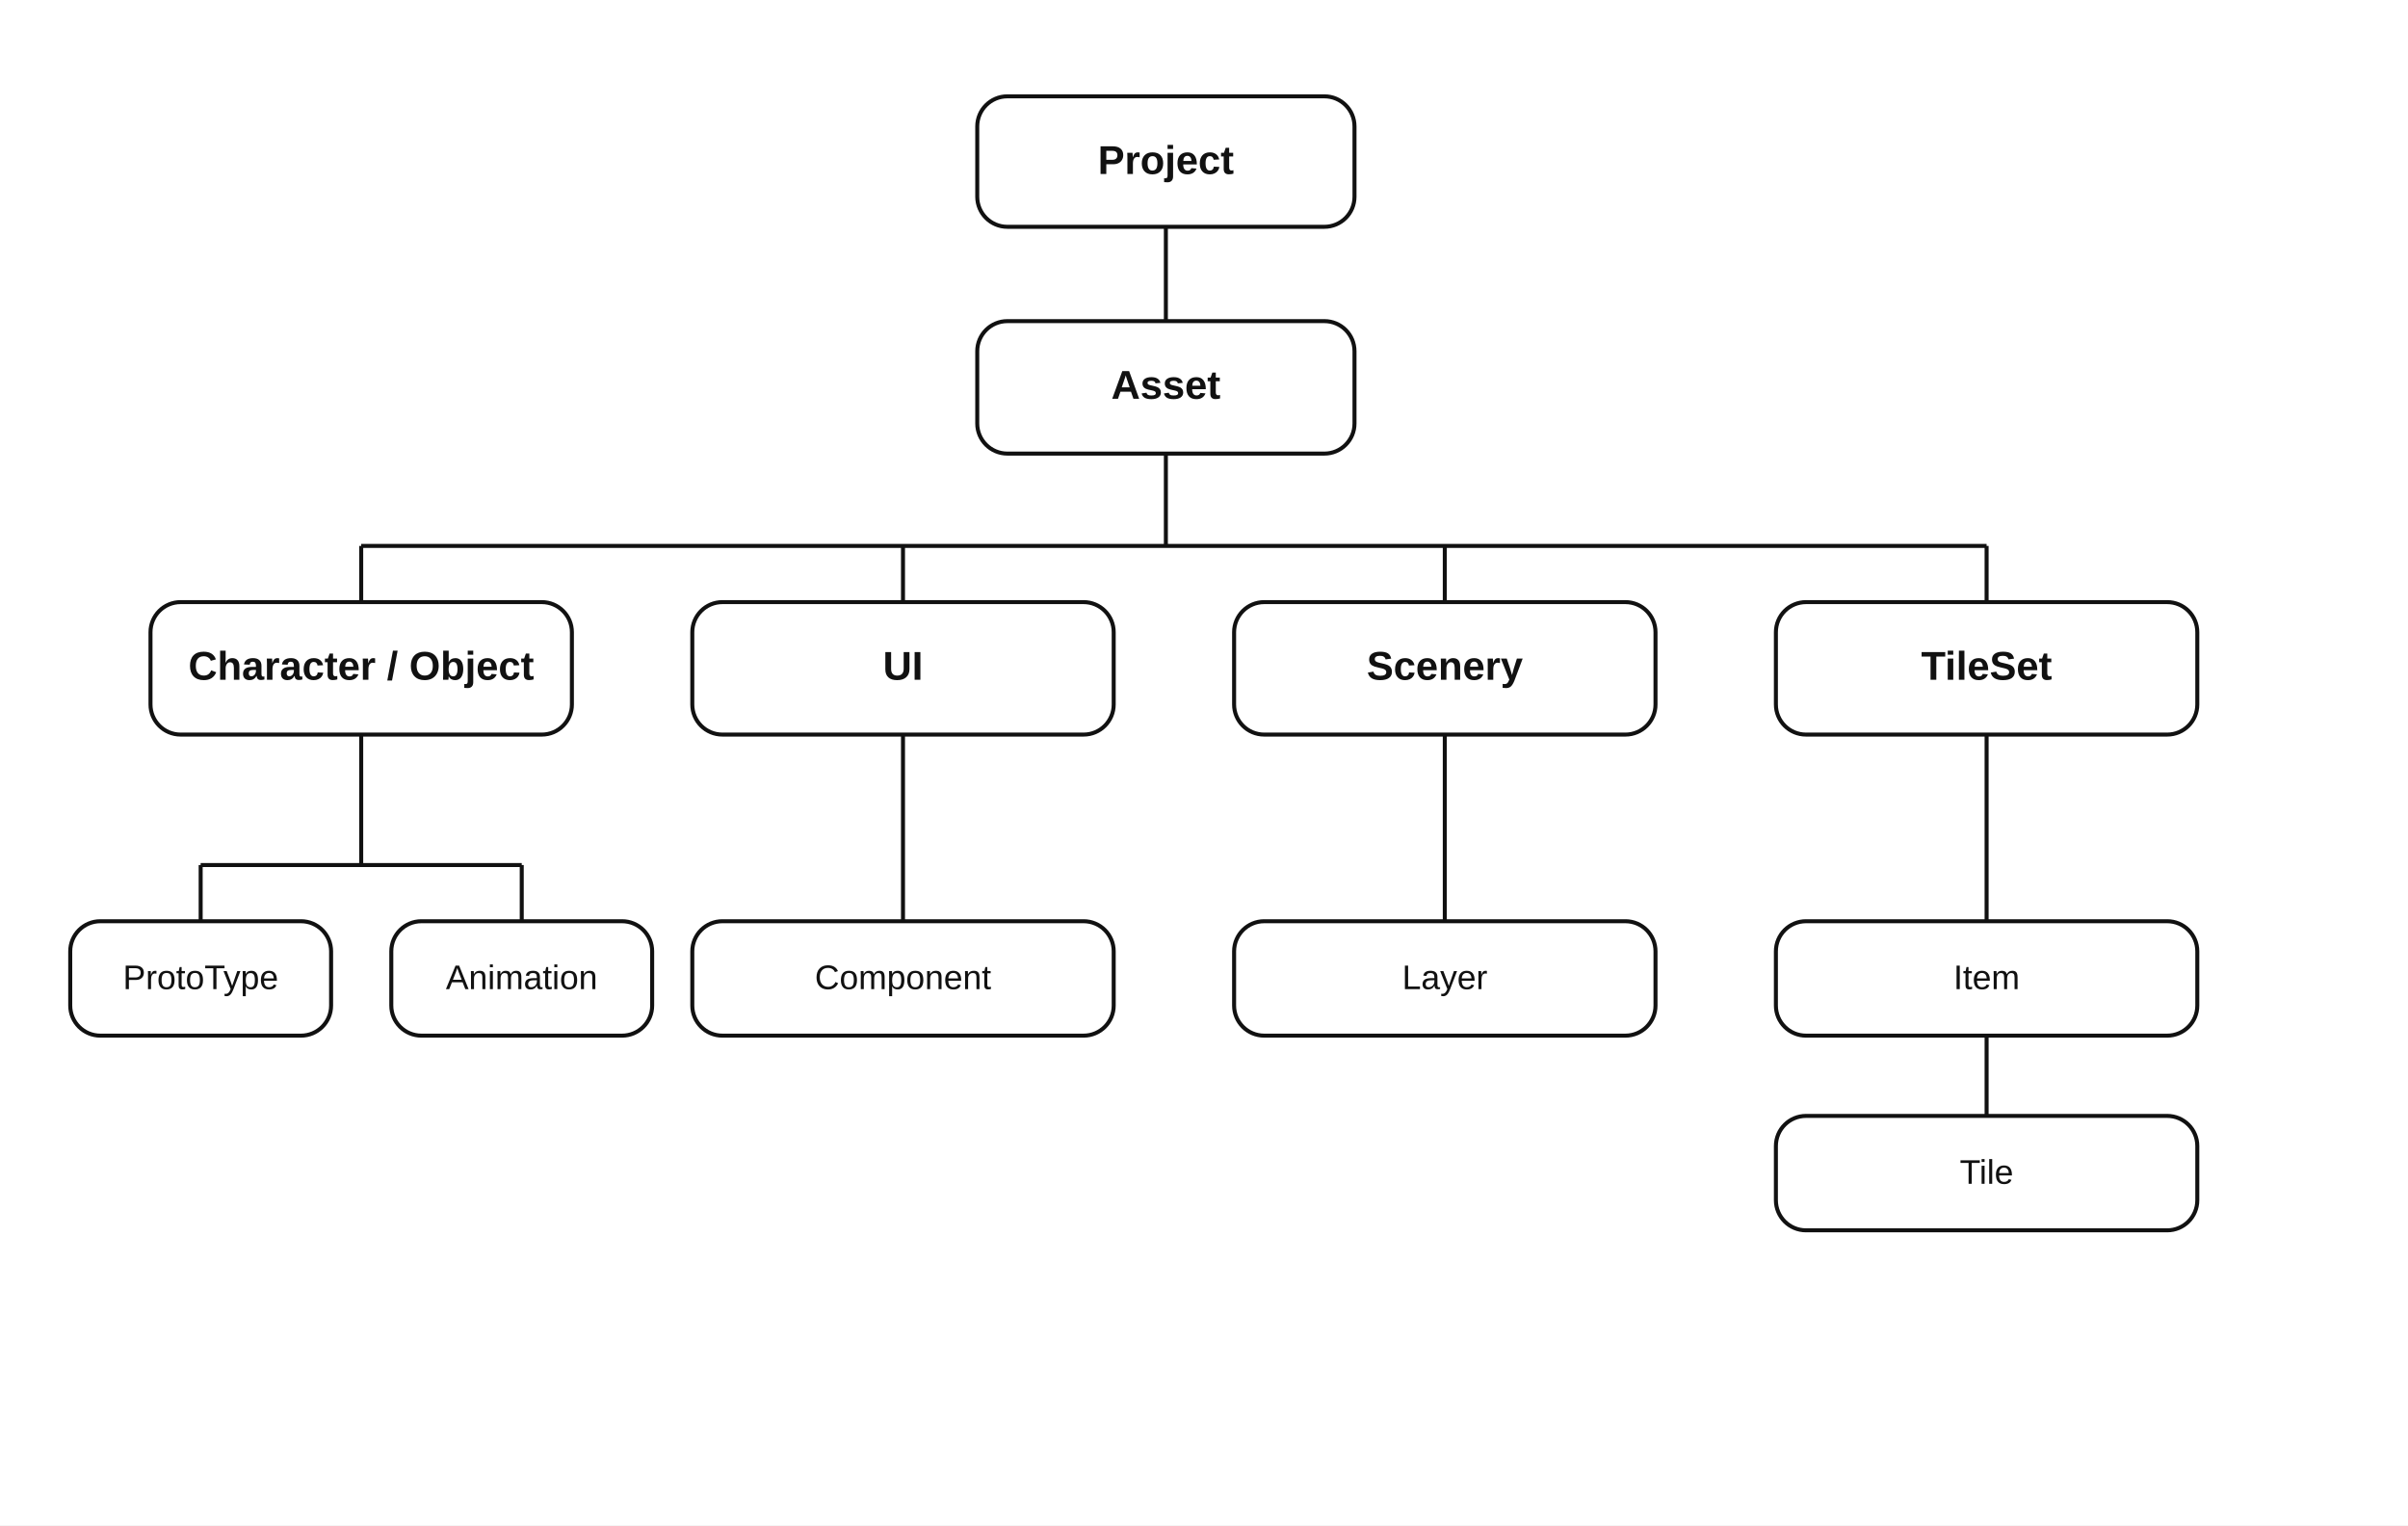
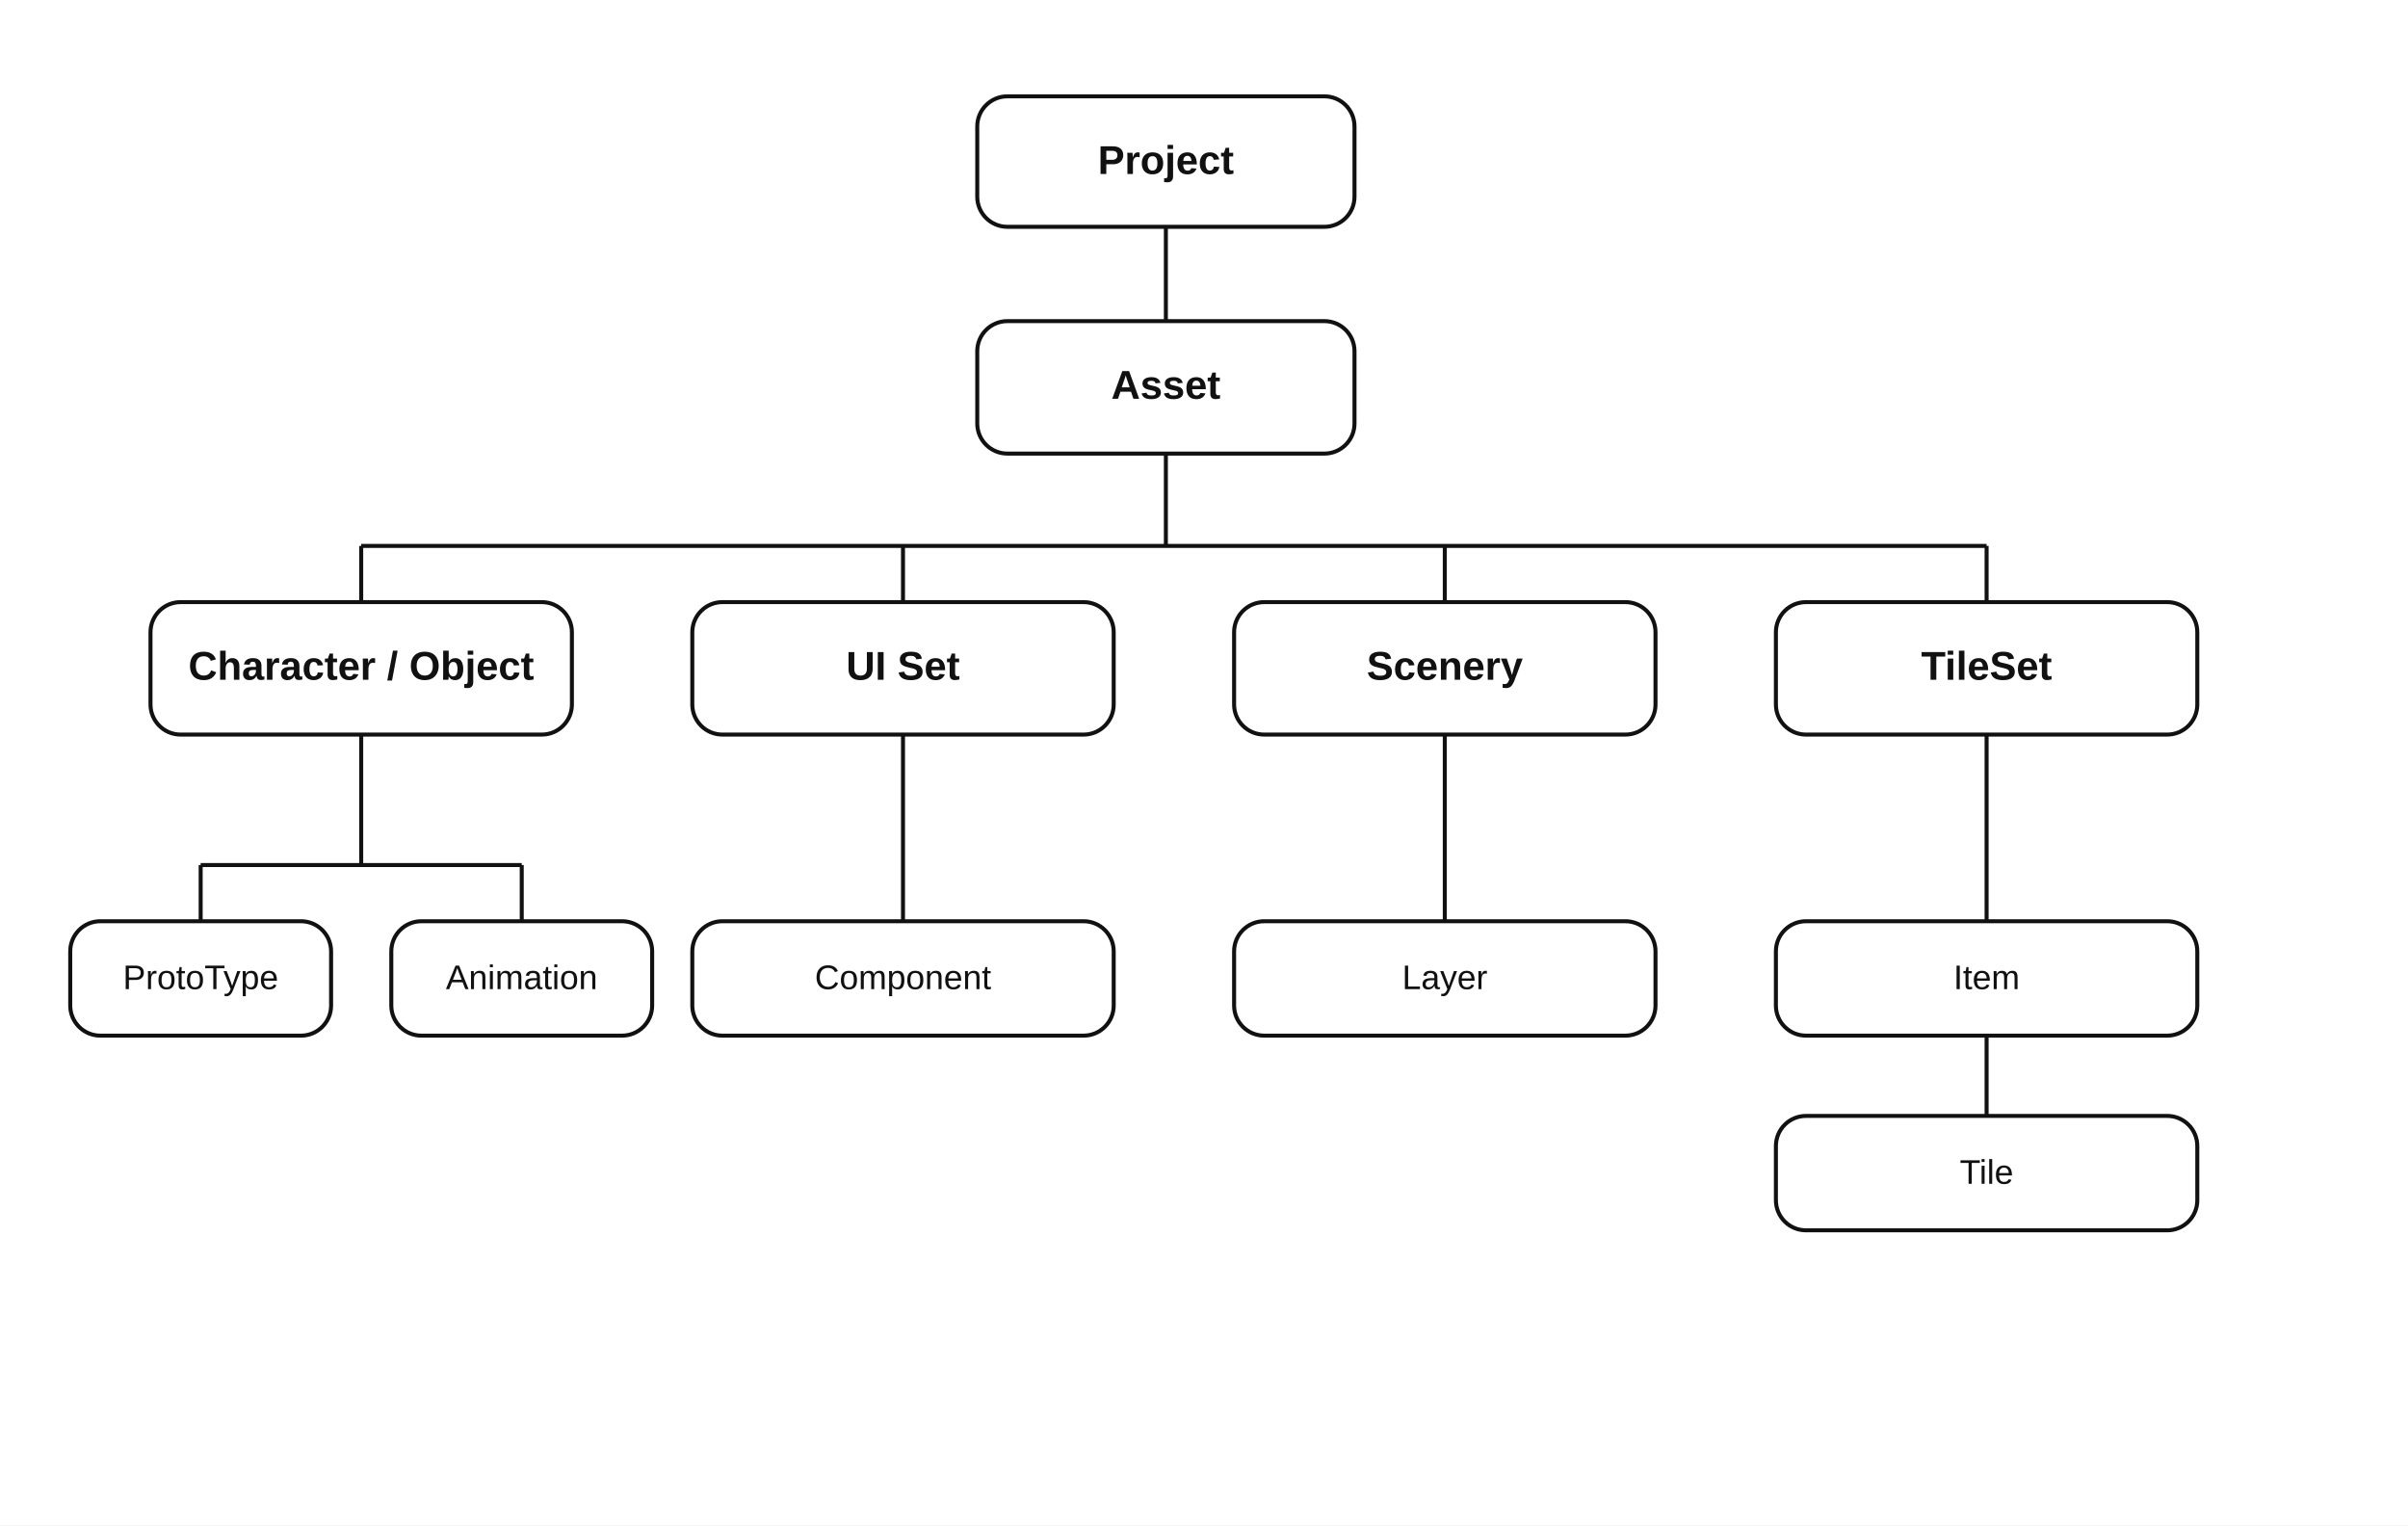
<svg xmlns="http://www.w3.org/2000/svg" width="1200" height="760" viewBox="0 0 1200 760" fill="none">
  <rect width="1200" height="760" fill="white" />
  <style>
    .node { fill: white; stroke: #111; stroke-width: 2; }
    .edge { fill: none; stroke: #111; stroke-width: 2; }
    .title { fill: #111; font-family: Arial, sans-serif; font-size: 20px; font-weight: 700; text-anchor: middle; dominant-baseline: middle; }
    .label { fill: #111; font-family: Arial, sans-serif; font-size: 17px; font-weight: 400; text-anchor: middle; dominant-baseline: middle; }
  </style>
  <rect class="node" x="487" y="48" width="188" height="65" rx="15" />
  <text class="title" x="581" y="81">Project</text>
  <path class="edge" d="M581 113V160" />
  <rect class="node" x="487" y="160" width="188" height="66" rx="15" />
  <text class="title" x="581" y="193">Asset</text>
  <path class="edge" d="M581 226V272H180M581 272H990M180 272V300M450 272V300M720 272V300M990 272V300" />
  <rect class="node" x="75" y="300" width="210" height="66" rx="15" />
  <text class="title" x="180" y="333">Character / Object</text>
  <rect class="node" x="345" y="300" width="210" height="66" rx="15" />
-   <text class="title" x="450" y="333">UI</text>
+   <text class="title" x="450" y="333">UI Set</text>
  <rect class="node" x="615" y="300" width="210" height="66" rx="15" />
  <text class="title" x="720" y="333">Scenery</text>
  <rect class="node" x="885" y="300" width="210" height="66" rx="15" />
  <text class="title" x="990" y="333">TileSet</text>
  <path class="edge" d="M180 366V431H100M180 431H260M100 431V459M260 431V459" />
  <rect class="node" x="35" y="459" width="130" height="57" rx="15" />
  <text class="label" x="100" y="488">ProtoType</text>
  <rect class="node" x="195" y="459" width="130" height="57" rx="15" />
  <text class="label" x="260" y="488">Animation</text>
  <path class="edge" d="M450 366V459" />
  <rect class="node" x="345" y="459" width="210" height="57" rx="15" />
  <text class="label" x="450" y="488">Component</text>
  <path class="edge" d="M720 366V459" />
  <rect class="node" x="615" y="459" width="210" height="57" rx="15" />
  <text class="label" x="720" y="488">Layer</text>
  <path class="edge" d="M990 366V459M990 516V556" />
  <rect class="node" x="885" y="459" width="210" height="57" rx="15" />
  <text class="label" x="990" y="488">Item</text>
  <rect class="node" x="885" y="556" width="210" height="57" rx="15" />
  <text class="label" x="990" y="585">Tile</text>
</svg>
